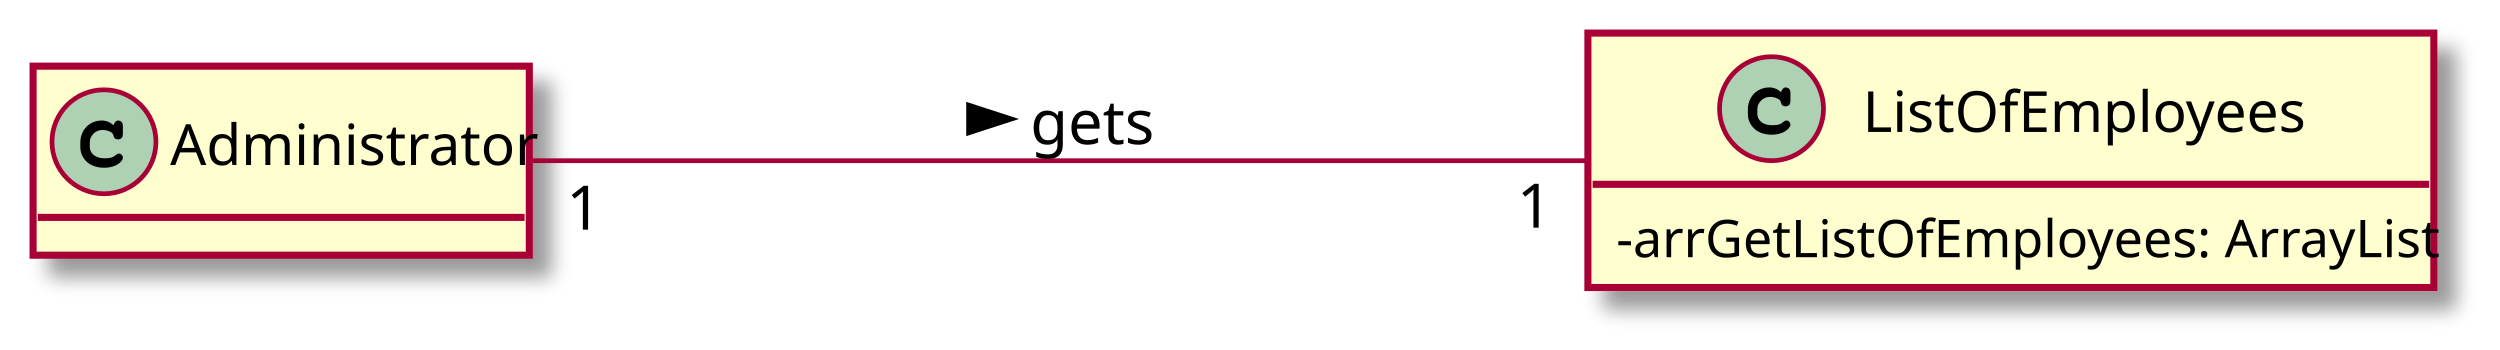
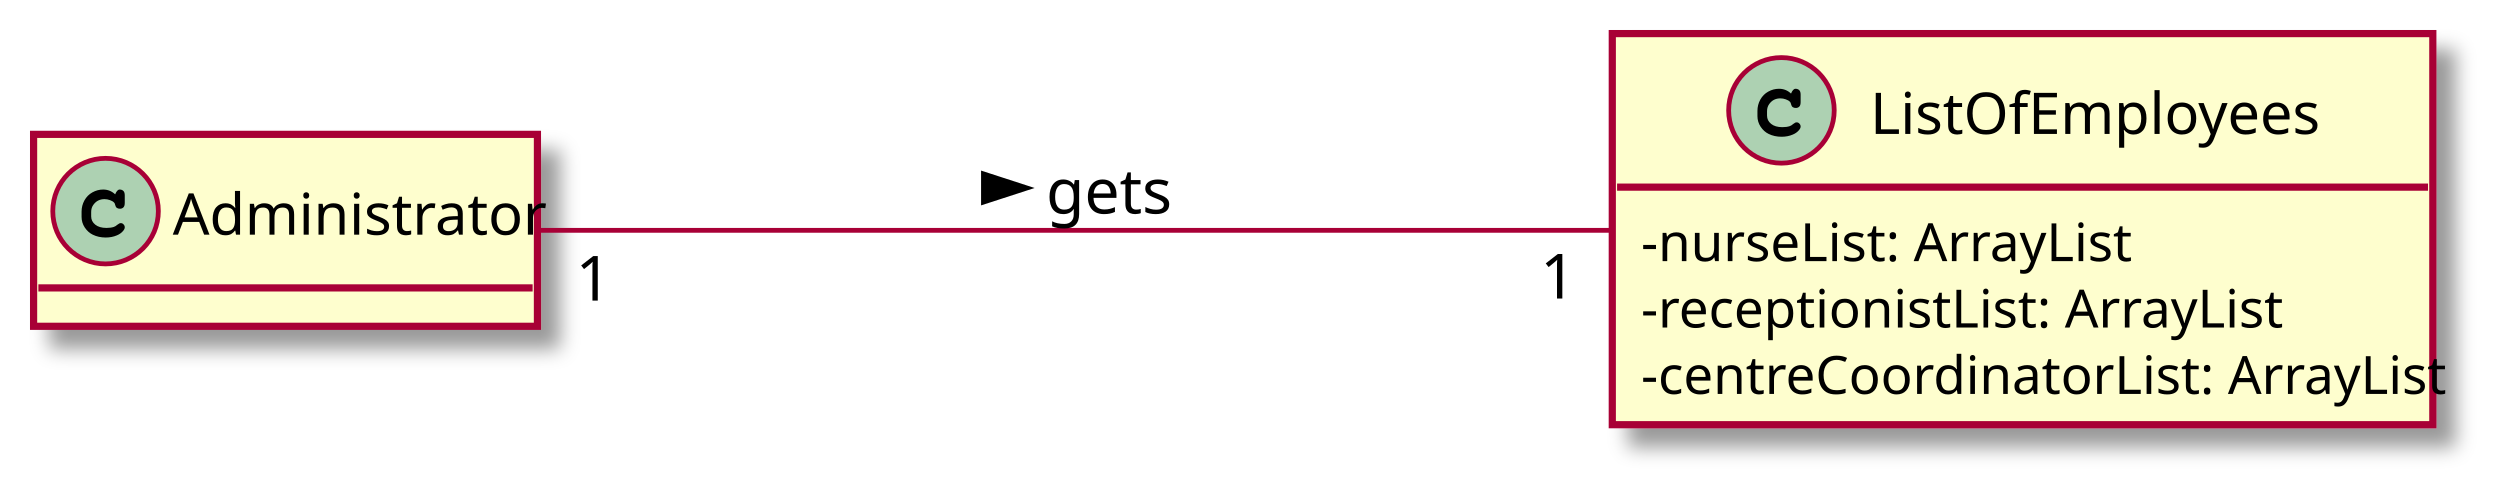
- <svg xmlns="http://www.w3.org/2000/svg" contentScriptType="application/ecmascript" contentStyleType="text/css" height="74px" preserveAspectRatio="none" style="width:529px;height:74px;background:#FFFFFF;" version="1.1" viewBox="0 0 529 74" width="529px" zoomAndPan="magnify">
+ <svg xmlns="http://www.w3.org/2000/svg" contentScriptType="application/ecmascript" contentStyleType="text/css" height="102px" preserveAspectRatio="none" style="width:521px;height:102px;background:#FFFFFF;" version="1.1" viewBox="0 0 521 102" width="521px" zoomAndPan="magnify">
  <defs>
-     <filter height="300%" id="f6jswla2szbi9" width="300%" x="-1" y="-1">
+     <filter height="300%" id="fr6vkb15m5le3" width="300%" x="-1" y="-1">
      <feGaussianBlur result="blurOut" stdDeviation="2.0" />
      <feColorMatrix in="blurOut" result="blurOut2" type="matrix" values="0 0 0 0 0 0 0 0 0 0 0 0 0 0 0 0 0 0 .4 0" />
      <feOffset dx="4.0" dy="4.0" in="blurOut2" result="blurOut3" />
      <feBlend in="SourceGraphic" in2="blurOut3" mode="normal" />
    </filter>
  </defs>
  <g>
-     <rect codeLine="6" fill="#FEFECE" filter="url(#f6jswla2szbi9)" height="40" id="Administrator" style="stroke:#A80036;stroke-width:1.5;" width="105" x="7" y="14" />
-     <ellipse cx="22" cy="30" fill="#ADD1B2" rx="11" ry="11" style="stroke:#A80036;stroke-width:1.0;" />
-     <path d="M24,26.5 Q24.203,26 24.438,25.75 Q24.672,25.5 24.938,25.5 Q25.406,25.5 25.703,25.781 Q26,26.062 26,26.719 L26,28.281 Q26,28.938 25.719,29.219 Q25.438,29.5 25,29.5 Q24.609,29.5 24.359,29.328 Q24.109,29.156 24,28.703 Q23.953,28.391 23.781,28.219 Q23.469,27.891 22.906,27.703 Q22.344,27.5 21.781,27.5 Q21.078,27.5 20.484,27.781 Q19.906,28.062 19.453,28.688 Q19,29.312 19,30.172 L19,31.094 Q19,32.125 19.844,32.812 Q20.688,33.5 22.188,33.5 Q23.078,33.5 23.703,33.297 Q24.062,33.188 24.469,32.828 Q24.734,32.625 24.875,32.562 Q25.016,32.5 25.188,32.5 Q25.516,32.5 25.75,32.766 Q26,33.016 26,33.375 Q26,33.719 25.656,34.125 Q25.156,34.719 24.359,35.047 Q23.312,35.5 22.031,35.5 Q20.531,35.5 19.328,34.906 Q18.359,34.438 17.672,33.422 Q17,32.406 17,31.203 L17,30.109 Q17,28.859 17.594,27.766 Q18.203,26.672 19.25,26.094 Q20.312,25.5 21.5,25.5 Q22.219,25.5 22.844,25.75 Q23.469,26 24,26.5 Z " fill="#000000" />
-     <text fill="#000000" font-family="sans-serif" font-size="12" lengthAdjust="spacing" textLength="73" x="36" y="34.91">Administrator</text>
-     <line style="stroke:#A80036;stroke-width:1.5;" x1="8" x2="111" y1="46" y2="46" />
-     <rect codeLine="7" fill="#FEFECE" filter="url(#f6jswla2szbi9)" height="53.836" id="ListOfEmployees" style="stroke:#A80036;stroke-width:1.5;" width="179" x="336" y="7" />
-     <ellipse cx="374.85" cy="23" fill="#ADD1B2" rx="11" ry="11" style="stroke:#A80036;stroke-width:1.0;" />
-     <path d="M376.85,19.5 Q377.053,19 377.288,18.75 Q377.522,18.5 377.788,18.5 Q378.256,18.5 378.553,18.781 Q378.85,19.062 378.85,19.719 L378.85,21.281 Q378.85,21.938 378.569,22.219 Q378.288,22.5 377.85,22.5 Q377.459,22.5 377.209,22.328 Q376.959,22.156 376.85,21.703 Q376.803,21.391 376.631,21.219 Q376.319,20.891 375.756,20.703 Q375.194,20.5 374.631,20.5 Q373.928,20.5 373.334,20.781 Q372.756,21.062 372.303,21.688 Q371.85,22.312 371.85,23.172 L371.85,24.094 Q371.85,25.125 372.694,25.812 Q373.538,26.5 375.038,26.5 Q375.928,26.5 376.553,26.297 Q376.913,26.188 377.319,25.828 Q377.584,25.625 377.725,25.562 Q377.866,25.5 378.038,25.5 Q378.366,25.5 378.6,25.766 Q378.85,26.016 378.85,26.375 Q378.85,26.719 378.506,27.125 Q378.006,27.719 377.209,28.047 Q376.163,28.5 374.881,28.5 Q373.381,28.5 372.178,27.906 Q371.209,27.438 370.522,26.422 Q369.85,25.406 369.85,24.203 L369.85,23.109 Q369.85,21.859 370.444,20.766 Q371.053,19.672 372.1,19.094 Q373.163,18.5 374.35,18.5 Q375.069,18.5 375.694,18.75 Q376.319,19 376.85,19.5 Z " fill="#000000" />
-     <text fill="#000000" font-family="sans-serif" font-size="12" lengthAdjust="spacing" textLength="94" x="394.15" y="27.91">ListOfEmployees</text>
-     <line style="stroke:#A80036;stroke-width:1.5;" x1="337" x2="514" y1="39" y2="39" />
-     <text fill="#000000" font-family="sans-serif" font-size="11" lengthAdjust="spacing" textLength="167" x="342" y="54.419">-arrGetListOfEmployees: ArrayList</text>
-     <path codeLine="11" d="M112.27,34 C170.36,34 265.64,34 335.7,34 " fill="none" id="Administrator-ListOfEmployees" style="stroke:#A80036;stroke-width:1.0;" />
-     <polygon fill="#000000" points="214,25.176,204.955,22.237,204.955,28.115,214,25.176" style="stroke:#000000;stroke-width:1.0;" />
-     <text fill="#000000" font-family="sans-serif" font-size="13" lengthAdjust="spacing" textLength="25" x="218" y="30.495">gets</text>
-     <text fill="#000000" font-family="sans-serif" font-size="13" lengthAdjust="spacing" textLength="7" x="119.831" y="48.594">1</text>
-     <text fill="#000000" font-family="sans-serif" font-size="13" lengthAdjust="spacing" textLength="7" x="320.974" y="48.179">1</text>
+     <rect codeLine="6" fill="#FEFECE" filter="url(#fr6vkb15m5le3)" height="40" id="Administrator" style="stroke:#A80036;stroke-width:1.5;" width="105" x="7" y="28" />
+     <ellipse cx="22" cy="44" fill="#ADD1B2" rx="11" ry="11" style="stroke:#A80036;stroke-width:1.0;" />
+     <path d="M24,40.5 Q24.203,40 24.438,39.75 Q24.672,39.5 24.938,39.5 Q25.406,39.5 25.703,39.781 Q26,40.062 26,40.719 L26,42.281 Q26,42.938 25.719,43.219 Q25.438,43.5 25,43.5 Q24.609,43.5 24.359,43.328 Q24.109,43.156 24,42.703 Q23.953,42.391 23.781,42.219 Q23.469,41.891 22.906,41.703 Q22.344,41.5 21.781,41.5 Q21.078,41.5 20.484,41.781 Q19.906,42.062 19.453,42.688 Q19,43.312 19,44.172 L19,45.094 Q19,46.125 19.844,46.812 Q20.688,47.5 22.188,47.5 Q23.078,47.5 23.703,47.297 Q24.062,47.188 24.469,46.828 Q24.734,46.625 24.875,46.562 Q25.016,46.5 25.188,46.5 Q25.516,46.5 25.75,46.766 Q26,47.016 26,47.375 Q26,47.719 25.656,48.125 Q25.156,48.719 24.359,49.047 Q23.312,49.5 22.031,49.5 Q20.531,49.5 19.328,48.906 Q18.359,48.438 17.672,47.422 Q17,46.406 17,45.203 L17,44.109 Q17,42.859 17.594,41.766 Q18.203,40.672 19.25,40.094 Q20.312,39.5 21.5,39.5 Q22.219,39.5 22.844,39.75 Q23.469,40 24,40.5 Z " fill="#000000" />
+     <text fill="#000000" font-family="sans-serif" font-size="12" lengthAdjust="spacing" textLength="73" x="36" y="48.91">Administrator</text>
+     <line style="stroke:#A80036;stroke-width:1.5;" x1="8" x2="111" y1="60" y2="60" />
+     <rect codeLine="7" fill="#FEFECE" filter="url(#fr6vkb15m5le3)" height="81.508" id="ListOfEmployees" style="stroke:#A80036;stroke-width:1.5;" width="171" x="336" y="7" />
+     <ellipse cx="371.25" cy="23" fill="#ADD1B2" rx="11" ry="11" style="stroke:#A80036;stroke-width:1.0;" />
+     <path d="M373.25,19.5 Q373.453,19 373.688,18.75 Q373.922,18.5 374.188,18.5 Q374.656,18.5 374.953,18.781 Q375.25,19.062 375.25,19.719 L375.25,21.281 Q375.25,21.938 374.969,22.219 Q374.688,22.5 374.25,22.5 Q373.859,22.5 373.609,22.328 Q373.359,22.156 373.25,21.703 Q373.203,21.391 373.031,21.219 Q372.719,20.891 372.156,20.703 Q371.594,20.5 371.031,20.5 Q370.328,20.5 369.734,20.781 Q369.156,21.062 368.703,21.688 Q368.25,22.312 368.25,23.172 L368.25,24.094 Q368.25,25.125 369.094,25.812 Q369.938,26.5 371.438,26.5 Q372.328,26.5 372.953,26.297 Q373.312,26.188 373.719,25.828 Q373.984,25.625 374.125,25.562 Q374.266,25.5 374.438,25.5 Q374.766,25.5 375,25.766 Q375.25,26.016 375.25,26.375 Q375.25,26.719 374.906,27.125 Q374.406,27.719 373.609,28.047 Q372.562,28.5 371.281,28.5 Q369.781,28.5 368.578,27.906 Q367.609,27.438 366.922,26.422 Q366.25,25.406 366.25,24.203 L366.25,23.109 Q366.25,21.859 366.844,20.766 Q367.453,19.672 368.5,19.094 Q369.562,18.5 370.75,18.5 Q371.469,18.5 372.094,18.75 Q372.719,19 373.25,19.5 Z " fill="#000000" />
+     <text fill="#000000" font-family="sans-serif" font-size="12" lengthAdjust="spacing" textLength="94" x="389.75" y="27.91">ListOfEmployees</text>
+     <line style="stroke:#A80036;stroke-width:1.5;" x1="337" x2="506" y1="39" y2="39" />
+     <text fill="#000000" font-family="sans-serif" font-size="11" lengthAdjust="spacing" textLength="100" x="342" y="54.419">-nurseList: ArrayList</text>
+     <text fill="#000000" font-family="sans-serif" font-size="11" lengthAdjust="spacing" textLength="128" x="342" y="68.255">-receptionistList: ArrayList</text>
+     <text fill="#000000" font-family="sans-serif" font-size="11" lengthAdjust="spacing" textLength="159" x="342" y="82.091">-centreCoordinatorList: ArrayList</text>
+     <path codeLine="13" d="M112.08,48 C170.41,48 266.27,48 335.66,48 " fill="none" id="Administrator-ListOfEmployees" style="stroke:#A80036;stroke-width:1.0;" />
+     <polygon fill="#000000" points="214,39.176,204.955,36.237,204.955,42.115,214,39.176" style="stroke:#000000;stroke-width:1.0;" />
+     <text fill="#000000" font-family="sans-serif" font-size="13" lengthAdjust="spacing" textLength="25" x="218" y="44.495">gets</text>
+     <text fill="#000000" font-family="sans-serif" font-size="13" lengthAdjust="spacing" textLength="7" x="119.966" y="62.645">1</text>
+     <text fill="#000000" font-family="sans-serif" font-size="13" lengthAdjust="spacing" textLength="7" x="320.982" y="62.219">1</text>
  </g>
</svg>
